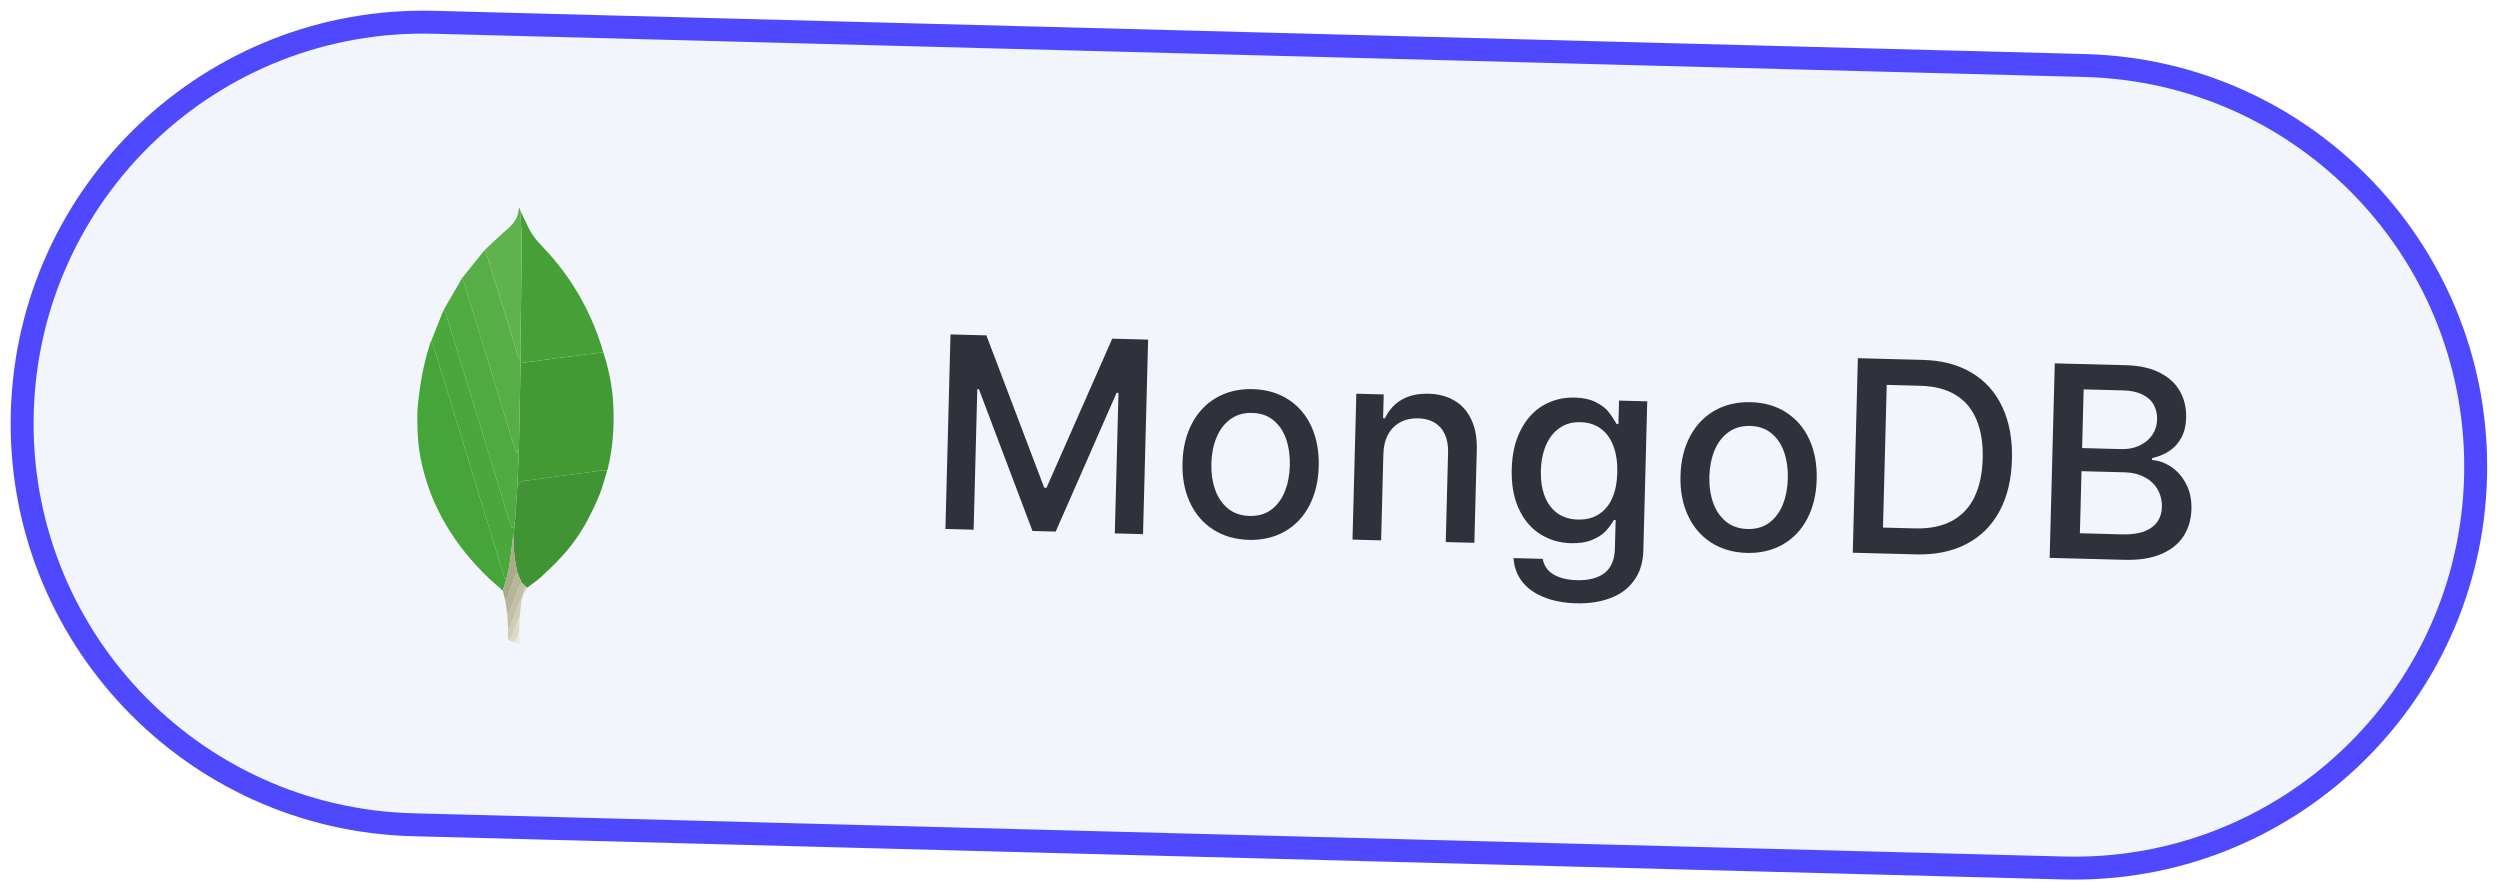
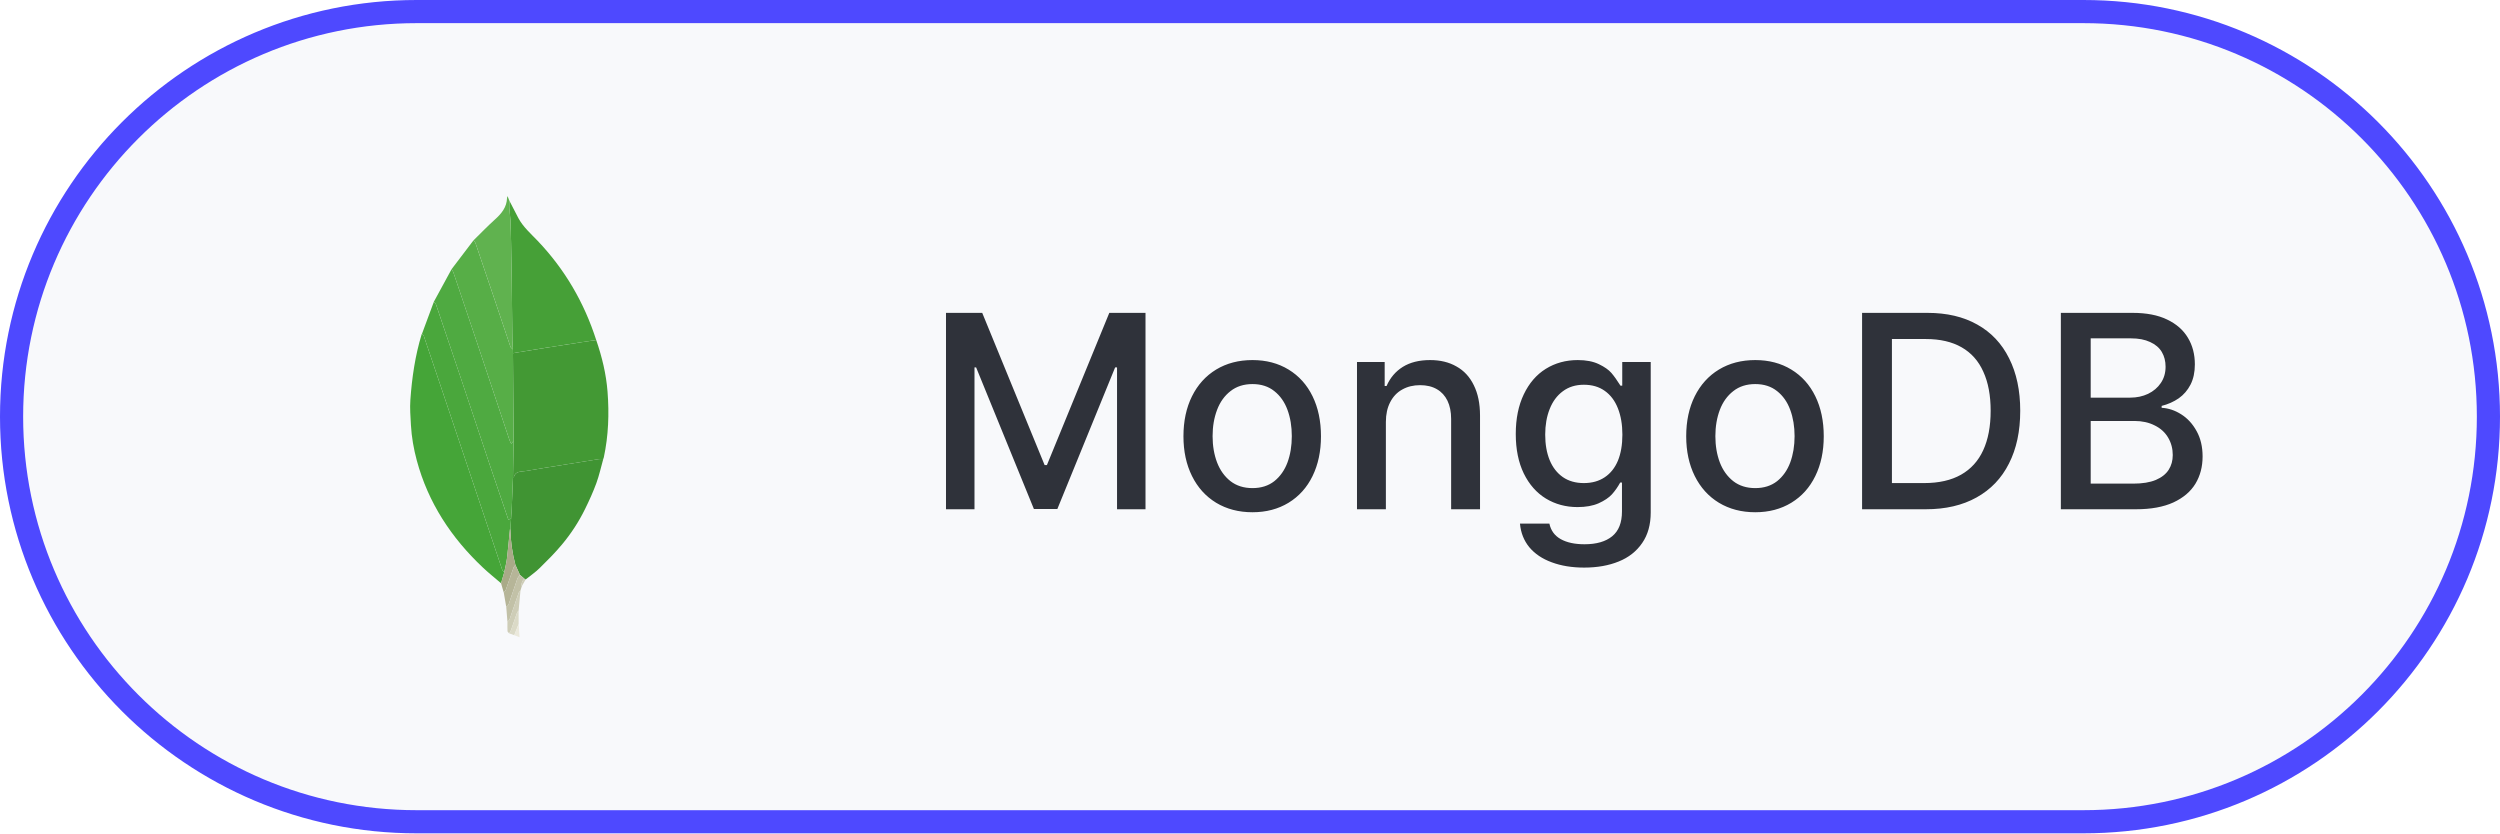
- <svg xmlns="http://www.w3.org/2000/svg" width="109" height="39" viewBox="0 0 109 39" fill="none">
-   <rect x="1.429" y="0.513" width="107" height="35" rx="17.5" transform="rotate(1.50021 1.42924 0.512919)" fill="#F3F5FC" />
-   <rect x="1.429" y="0.513" width="107" height="35" rx="17.5" transform="rotate(1.50021 1.42924 0.512919)" stroke="#4E49FF" />
-   <path fill-rule="evenodd" clip-rule="evenodd" d="M26.305 15.359C26.537 16.09 26.698 16.835 26.737 17.605C26.786 18.558 26.728 19.503 26.502 20.434C26.496 20.46 26.484 20.483 26.475 20.508C26.412 20.507 26.348 20.497 26.286 20.505C25.764 20.573 25.242 20.644 24.721 20.715C24.181 20.788 23.641 20.857 23.103 20.936C22.912 20.964 22.678 20.919 22.594 21.179C22.592 21.187 22.57 21.187 22.557 21.191L22.624 19.622L22.697 15.833L22.948 15.797C23.36 15.74 23.77 15.683 24.182 15.629C24.672 15.564 25.164 15.501 25.655 15.438C25.871 15.41 26.088 15.385 26.305 15.359Z" fill="#439934" />
-   <path fill-rule="evenodd" clip-rule="evenodd" d="M21.921 25.754C21.663 25.52 21.395 25.296 21.148 25.051C19.82 23.731 18.864 22.193 18.421 20.358C18.299 19.853 18.223 19.341 18.207 18.822C18.196 18.459 18.177 18.092 18.212 17.732C18.305 16.774 18.469 15.827 18.774 14.91L18.79 14.889C18.817 14.926 18.855 14.959 18.868 15.001C19.122 15.817 19.373 16.634 19.623 17.451C20.409 20.02 21.194 22.588 21.981 25.156C21.997 25.206 22.039 25.248 22.069 25.294L21.921 25.754Z" fill="#45A538" />
-   <path fill-rule="evenodd" clip-rule="evenodd" d="M26.305 15.359C26.088 15.385 25.871 15.41 25.655 15.438C25.163 15.501 24.672 15.563 24.182 15.628C23.77 15.683 23.359 15.74 22.948 15.796L22.697 15.833L22.699 15.669C22.695 15.535 22.684 15.401 22.686 15.266C22.698 14.41 22.713 13.555 22.725 12.699C22.732 12.163 22.737 11.627 22.74 11.091C22.742 10.759 22.743 10.426 22.737 10.093C22.733 9.914 22.709 9.736 22.702 9.557C22.698 9.454 22.71 9.351 22.715 9.248C22.836 9.499 22.954 9.751 23.079 10C23.276 10.393 23.599 10.688 23.888 11.008C25.031 12.271 25.828 13.726 26.305 15.359Z" fill="#46A037" />
-   <path fill-rule="evenodd" clip-rule="evenodd" d="M22.557 21.191C22.57 21.187 22.592 21.186 22.594 21.179C22.678 20.919 22.912 20.964 23.102 20.936C23.641 20.857 24.181 20.788 24.72 20.715C25.242 20.644 25.764 20.573 26.286 20.505C26.348 20.497 26.412 20.507 26.474 20.508C26.368 20.852 26.282 21.205 26.15 21.539C26 21.917 25.821 22.286 25.632 22.648C25.349 23.186 25.002 23.69 24.6 24.146C24.291 24.499 23.948 24.824 23.604 25.144C23.414 25.321 23.192 25.464 22.985 25.622L22.933 25.584L22.748 25.417L22.563 24.982C22.442 24.477 22.382 23.959 22.385 23.44L22.391 23.352L22.428 22.974C22.44 22.845 22.455 22.716 22.464 22.587C22.497 22.121 22.526 21.656 22.557 21.191Z" fill="#409433" />
-   <path fill-rule="evenodd" clip-rule="evenodd" d="M22.557 21.191C22.526 21.656 22.496 22.121 22.464 22.587C22.456 22.716 22.44 22.845 22.428 22.974L22.307 23.016C22.062 22.228 21.817 21.448 21.578 20.666C21.182 19.373 20.791 18.077 20.396 16.784C20.076 15.739 19.755 14.696 19.43 13.653C19.415 13.604 19.369 13.565 19.337 13.522L20.139 12.136C20.164 12.182 20.198 12.225 20.213 12.275C20.54 13.331 20.864 14.388 21.188 15.445C21.607 16.82 22.024 18.197 22.444 19.573C22.46 19.628 22.489 19.679 22.516 19.741L22.624 19.621L22.557 21.191Z" fill="#4FAA41" />
-   <path fill-rule="evenodd" clip-rule="evenodd" d="M19.337 13.522C19.369 13.565 19.415 13.604 19.43 13.653C19.755 14.696 20.076 15.74 20.396 16.784C20.791 18.078 21.182 19.373 21.578 20.666C21.817 21.448 22.062 22.228 22.307 23.017L22.428 22.974L22.391 23.353L22.365 23.439C22.312 23.853 22.267 24.268 22.205 24.681C22.174 24.887 22.115 25.09 22.068 25.294C22.039 25.248 21.996 25.206 21.981 25.156C21.194 22.588 20.409 20.02 19.623 17.451C19.373 16.634 19.121 15.817 18.868 15.001C18.855 14.959 18.817 14.926 18.79 14.889L19.337 13.522Z" fill="#4AA73C" />
-   <path fill-rule="evenodd" clip-rule="evenodd" d="M22.623 19.622L22.516 19.741C22.489 19.679 22.46 19.628 22.443 19.573C22.024 18.197 21.607 16.82 21.187 15.445C20.864 14.388 20.539 13.331 20.212 12.275C20.197 12.226 20.164 12.182 20.138 12.136L21.117 10.916C21.146 10.957 21.187 10.993 21.201 11.039C21.444 11.814 21.684 12.591 21.922 13.367C22.145 14.093 22.364 14.819 22.59 15.544C22.605 15.592 22.661 15.628 22.698 15.67L22.696 15.833C22.672 17.096 22.648 18.359 22.623 19.622Z" fill="#57AE47" />
-   <path fill-rule="evenodd" clip-rule="evenodd" d="M22.699 15.669C22.662 15.628 22.605 15.592 22.59 15.544C22.365 14.819 22.145 14.093 21.923 13.367C21.684 12.59 21.444 11.814 21.202 11.038C21.187 10.993 21.146 10.957 21.117 10.916C21.433 10.623 21.739 10.319 22.066 10.04C22.357 9.792 22.593 9.524 22.614 9.121C22.615 9.105 22.624 9.088 22.639 9.042L22.715 9.248C22.71 9.351 22.698 9.454 22.702 9.557C22.709 9.736 22.733 9.914 22.736 10.093C22.743 10.425 22.741 10.758 22.739 11.091C22.736 11.627 22.732 12.163 22.724 12.699C22.712 13.555 22.697 14.41 22.685 15.266C22.683 15.401 22.694 15.535 22.699 15.669Z" fill="#60B24F" />
-   <path fill-rule="evenodd" clip-rule="evenodd" d="M22.068 25.294C22.114 25.09 22.174 24.887 22.204 24.68C22.266 24.268 22.312 23.853 22.364 23.439L22.375 23.438L22.385 23.44C22.382 23.959 22.441 24.477 22.562 24.982C22.534 25.018 22.494 25.049 22.479 25.09C22.357 25.407 22.241 25.727 22.119 26.044C22.102 26.087 22.058 26.12 22.026 26.158L21.92 25.754L22.068 25.294Z" fill="#A9AA88" />
-   <path fill-rule="evenodd" clip-rule="evenodd" d="M22.027 26.158C22.058 26.12 22.103 26.087 22.119 26.044C22.242 25.727 22.358 25.407 22.479 25.09C22.495 25.049 22.534 25.018 22.563 24.982L22.748 25.418C22.708 25.472 22.653 25.52 22.63 25.581L22.225 26.673C22.209 26.717 22.155 26.747 22.119 26.783L22.027 26.158Z" fill="#B6B598" />
-   <path fill-rule="evenodd" clip-rule="evenodd" d="M22.118 26.783C22.155 26.747 22.208 26.717 22.225 26.673L22.629 25.58C22.652 25.52 22.707 25.471 22.747 25.418L22.933 25.584C22.839 25.673 22.785 25.776 22.812 25.909L22.75 26.096C22.723 26.128 22.684 26.155 22.67 26.192C22.529 26.564 22.394 26.938 22.252 27.31C22.234 27.357 22.187 27.393 22.153 27.434C22.142 27.217 22.13 27 22.118 26.783Z" fill="#C2C1A7" />
-   <path fill-rule="evenodd" clip-rule="evenodd" d="M22.154 27.434C22.187 27.393 22.235 27.357 22.253 27.31C22.395 26.938 22.529 26.564 22.67 26.192C22.684 26.155 22.723 26.128 22.75 26.096L22.648 26.96C22.626 26.984 22.595 27.005 22.584 27.033C22.487 27.283 22.396 27.535 22.299 27.785C22.279 27.836 22.243 27.881 22.213 27.929C22.19 27.896 22.146 27.863 22.145 27.83C22.141 27.698 22.15 27.566 22.154 27.434Z" fill="#CECDB7" />
-   <path fill-rule="evenodd" clip-rule="evenodd" d="M22.214 27.929C22.243 27.881 22.28 27.836 22.3 27.784C22.396 27.535 22.488 27.283 22.584 27.033C22.595 27.005 22.626 26.984 22.648 26.96L22.635 27.529L22.432 28.012L22.214 27.929Z" fill="#DBDAC7" />
-   <path fill-rule="evenodd" clip-rule="evenodd" d="M22.432 28.012L22.635 27.529L22.659 28.107L22.432 28.012Z" fill="#EBE9DC" />
-   <path fill-rule="evenodd" clip-rule="evenodd" d="M22.813 25.909C22.786 25.776 22.839 25.673 22.933 25.585L22.985 25.622L22.813 25.909Z" fill="#CECDB7" />
-   <path fill-rule="evenodd" clip-rule="evenodd" d="M22.386 23.44L22.375 23.438L22.365 23.439L22.392 23.353L22.386 23.44Z" fill="#4FAA41" />
-   <path d="M43.006 14.622L45.528 21.264L45.628 21.267L48.494 14.766L50.058 14.807L49.836 23.288L48.606 23.256L48.766 17.129L48.684 17.127L46.029 23.177L45.016 23.15L42.681 16.97L42.61 16.968L42.45 23.095L41.22 23.062L41.442 14.581L43.006 14.622ZM54.452 23.538C53.858 23.522 53.339 23.372 52.893 23.087C52.451 22.802 52.113 22.408 51.88 21.905C51.647 21.403 51.539 20.828 51.556 20.18C51.574 19.524 51.712 18.951 51.971 18.461C52.23 17.972 52.587 17.596 53.043 17.335C53.504 17.073 54.03 16.95 54.624 16.966C55.214 16.981 55.729 17.132 56.171 17.417C56.613 17.702 56.949 18.096 57.178 18.598C57.407 19.1 57.513 19.679 57.496 20.335C57.479 20.983 57.343 21.552 57.088 22.042C56.833 22.532 56.477 22.907 56.021 23.169C55.564 23.43 55.041 23.553 54.452 23.538ZM54.479 22.495C54.854 22.505 55.171 22.414 55.43 22.221C55.689 22.025 55.886 21.76 56.019 21.428C56.153 21.091 56.226 20.714 56.236 20.296C56.248 19.879 56.195 19.498 56.079 19.155C55.963 18.812 55.78 18.538 55.532 18.332C55.283 18.122 54.972 18.012 54.597 18.003C54.222 17.993 53.903 18.086 53.64 18.282C53.377 18.475 53.177 18.739 53.039 19.076C52.901 19.412 52.827 19.789 52.816 20.207C52.805 20.625 52.859 21.005 52.979 21.348C53.099 21.687 53.286 21.962 53.538 22.172C53.791 22.378 54.104 22.485 54.479 22.495ZM60.217 23.56L58.969 23.527L59.136 17.166L60.33 17.197L60.303 18.234L60.385 18.236C60.551 17.885 60.792 17.616 61.11 17.429C61.431 17.242 61.826 17.154 62.295 17.167C62.732 17.178 63.108 17.28 63.424 17.472C63.743 17.66 63.986 17.936 64.153 18.3C64.323 18.664 64.401 19.104 64.388 19.619L64.282 23.666L63.034 23.634L63.136 19.733C63.144 19.428 63.098 19.165 62.998 18.944C62.899 18.722 62.751 18.552 62.555 18.434C62.359 18.311 62.118 18.247 61.833 18.239C61.544 18.232 61.287 18.287 61.061 18.406C60.835 18.522 60.657 18.699 60.525 18.938C60.394 19.172 60.324 19.456 60.315 19.788L60.217 23.56ZM68.712 26.303C68.185 26.289 67.72 26.201 67.318 26.038C66.916 25.879 66.599 25.654 66.368 25.362C66.142 25.071 66.016 24.728 65.991 24.332L67.262 24.366C67.317 24.664 67.473 24.891 67.731 25.046C67.992 25.201 68.334 25.285 68.756 25.296C69.271 25.309 69.672 25.204 69.96 24.982C70.247 24.759 70.397 24.405 70.409 23.921L70.442 22.673L70.366 22.671C70.256 22.86 70.132 23.026 69.995 23.171C69.859 23.312 69.664 23.436 69.411 23.543C69.158 23.646 68.852 23.692 68.493 23.683C67.989 23.67 67.538 23.535 67.138 23.278C66.742 23.022 66.433 22.652 66.212 22.169C65.994 21.687 65.894 21.116 65.911 20.456C65.928 19.796 66.058 19.229 66.301 18.755C66.544 18.276 66.87 17.918 67.279 17.678C67.692 17.435 68.156 17.32 68.671 17.334C69.03 17.343 69.332 17.41 69.575 17.533C69.817 17.657 69.996 17.789 70.109 17.928C70.223 18.068 70.349 18.255 70.487 18.489L70.563 18.491L70.59 17.466L71.82 17.498L71.65 24C71.636 24.523 71.502 24.959 71.246 25.308C70.991 25.661 70.646 25.918 70.212 26.078C69.778 26.243 69.278 26.318 68.712 26.303ZM68.796 22.653C69.147 22.663 69.45 22.587 69.704 22.425C69.959 22.264 70.154 22.03 70.291 21.725C70.428 21.416 70.502 21.043 70.514 20.606C70.525 20.172 70.471 19.792 70.35 19.464C70.23 19.133 70.047 18.876 69.802 18.694C69.561 18.512 69.262 18.416 68.907 18.407C68.552 18.397 68.246 18.483 67.992 18.664C67.737 18.841 67.541 19.092 67.403 19.417C67.266 19.737 67.192 20.105 67.181 20.518C67.17 20.936 67.225 21.305 67.346 21.625C67.466 21.941 67.649 22.19 67.894 22.372C68.14 22.55 68.44 22.644 68.796 22.653ZM76.164 24.107C75.57 24.091 75.051 23.941 74.605 23.655C74.163 23.37 73.826 22.977 73.593 22.474C73.36 21.972 73.252 21.396 73.269 20.748C73.286 20.092 73.424 19.52 73.683 19.03C73.942 18.541 74.299 18.165 74.756 17.903C75.216 17.642 75.743 17.519 76.336 17.535C76.926 17.55 77.442 17.7 77.883 17.985C78.325 18.27 78.661 18.664 78.89 19.166C79.119 19.669 79.225 20.248 79.208 20.904C79.191 21.552 79.055 22.121 78.8 22.61C78.545 23.1 78.189 23.476 77.733 23.737C77.277 23.999 76.754 24.122 76.164 24.107ZM76.191 23.064C76.566 23.074 76.883 22.982 77.142 22.79C77.401 22.593 77.598 22.329 77.732 21.996C77.865 21.66 77.938 21.283 77.949 20.865C77.96 20.447 77.907 20.067 77.791 19.724C77.675 19.381 77.493 19.106 77.244 18.901C76.996 18.691 76.684 18.581 76.309 18.571C75.934 18.561 75.615 18.655 75.352 18.851C75.089 19.043 74.889 19.308 74.751 19.644C74.613 19.98 74.539 20.358 74.528 20.775C74.517 21.193 74.572 21.574 74.692 21.917C74.812 22.256 74.998 22.53 75.25 22.74C75.503 22.946 75.817 23.054 76.191 23.064ZM81.431 24.116L81.46 22.985L83.487 23.038C84.128 23.055 84.664 22.948 85.096 22.717C85.528 22.486 85.855 22.143 86.078 21.688C86.305 21.228 86.427 20.663 86.445 19.991C86.462 19.328 86.372 18.762 86.173 18.296C85.978 17.826 85.675 17.466 85.263 17.217C84.856 16.968 84.343 16.836 83.726 16.82L81.577 16.763L81.606 15.633L83.832 15.691C84.664 15.713 85.374 15.899 85.963 16.251C86.555 16.602 87.001 17.101 87.301 17.745C87.604 18.39 87.745 19.15 87.722 20.025C87.699 20.907 87.517 21.663 87.176 22.291C86.839 22.919 86.36 23.395 85.738 23.718C85.12 24.042 84.385 24.193 83.534 24.171L81.431 24.116ZM82.069 24.132L80.781 24.099L81.003 15.617L82.291 15.651L82.069 24.132ZM89.588 15.842L92.692 15.923C93.282 15.939 93.773 16.047 94.166 16.249C94.564 16.451 94.857 16.722 95.048 17.063C95.238 17.4 95.328 17.786 95.316 18.219C95.308 18.555 95.237 18.844 95.106 19.087C94.975 19.326 94.8 19.519 94.581 19.665C94.362 19.808 94.113 19.911 93.834 19.974L93.832 20.056C94.125 20.079 94.403 20.18 94.668 20.359C94.937 20.538 95.153 20.786 95.317 21.103C95.481 21.416 95.557 21.783 95.546 22.205C95.534 22.646 95.421 23.036 95.205 23.374C94.989 23.709 94.664 23.97 94.229 24.158C93.794 24.342 93.257 24.425 92.616 24.408L89.365 24.323L89.588 15.842ZM92.516 23.298C92.915 23.308 93.242 23.264 93.499 23.166C93.755 23.063 93.945 22.921 94.067 22.741C94.189 22.56 94.253 22.349 94.259 22.107C94.266 21.834 94.206 21.582 94.08 21.352C93.953 21.122 93.764 20.941 93.513 20.81C93.263 20.674 92.974 20.602 92.646 20.593L90.754 20.544L90.683 23.25L92.516 23.298ZM92.485 19.581C92.77 19.588 93.029 19.541 93.262 19.437C93.499 19.33 93.687 19.179 93.825 18.983C93.967 18.788 94.041 18.555 94.049 18.286C94.055 18.044 94.006 17.829 93.901 17.643C93.797 17.456 93.632 17.31 93.409 17.202C93.189 17.091 92.915 17.031 92.587 17.022L90.847 16.977L90.78 19.536L92.485 19.581Z" fill="#2F323A" />
+ <svg xmlns="http://www.w3.org/2000/svg" width="108" height="36" viewBox="0 0 108 36" fill="none">
+   <rect x="0.5" y="0.5" width="107" height="35" rx="17.5" fill="#F8F9FB" />
+   <rect x="0.5" y="0.5" width="107" height="35" rx="17.5" stroke="#4E49FF" />
+   <path fill-rule="evenodd" clip-rule="evenodd" d="M25.756 14.689C26.006 15.415 26.187 16.155 26.246 16.923C26.32 17.875 26.286 18.821 26.085 19.758C26.08 19.784 26.069 19.808 26.06 19.833C25.997 19.833 25.933 19.825 25.871 19.835C25.351 19.916 24.831 20.001 24.312 20.085C23.774 20.172 23.236 20.256 22.7 20.349C22.51 20.382 22.275 20.343 22.198 20.605C22.196 20.613 22.174 20.614 22.162 20.618L22.188 19.047L22.161 15.258L22.411 15.215C22.821 15.148 23.23 15.08 23.64 15.015C24.129 14.937 24.618 14.862 25.107 14.786C25.323 14.752 25.539 14.722 25.756 14.689Z" fill="#439934" />
+   <path fill-rule="evenodd" clip-rule="evenodd" d="M21.645 25.196C21.381 24.969 21.108 24.752 20.855 24.513C19.493 23.228 18.497 21.716 18.006 19.893C17.871 19.392 17.781 18.882 17.752 18.363C17.732 18.001 17.702 17.634 17.728 17.274C17.796 16.314 17.935 15.363 18.216 14.438L18.232 14.417C18.259 14.453 18.299 14.485 18.312 14.526C18.587 15.336 18.86 16.146 19.131 16.956C19.984 19.503 20.836 22.05 21.69 24.597C21.707 24.646 21.75 24.687 21.781 24.732L21.645 25.196Z" fill="#45A538" />
+   <path fill-rule="evenodd" clip-rule="evenodd" d="M25.756 14.689C25.54 14.722 25.323 14.752 25.108 14.786C24.618 14.861 24.129 14.937 23.64 15.014C23.23 15.08 22.821 15.148 22.412 15.215L22.161 15.258L22.159 15.094C22.151 14.96 22.137 14.826 22.135 14.692C22.125 13.836 22.118 12.98 22.107 12.124C22.101 11.588 22.091 11.053 22.08 10.517C22.073 10.184 22.066 9.851 22.051 9.519C22.043 9.34 22.014 9.163 22.002 8.984C21.996 8.881 22.005 8.778 22.007 8.675C22.134 8.922 22.259 9.171 22.391 9.417C22.598 9.805 22.928 10.091 23.226 10.403C24.401 11.636 25.236 13.07 25.756 14.689Z" fill="#46A037" />
+   <path fill-rule="evenodd" clip-rule="evenodd" d="M22.162 20.618C22.174 20.614 22.196 20.612 22.198 20.605C22.275 20.342 22.51 20.382 22.7 20.349C23.236 20.256 23.774 20.172 24.311 20.085C24.831 20.001 25.351 19.916 25.871 19.834C25.933 19.825 25.997 19.833 26.06 19.833C25.963 20.18 25.886 20.534 25.763 20.871C25.623 21.254 25.453 21.627 25.273 21.993C25.004 22.54 24.671 23.052 24.281 23.519C23.981 23.88 23.647 24.213 23.312 24.542C23.127 24.724 22.908 24.872 22.705 25.036L22.653 25L22.463 24.838L22.267 24.408C22.133 23.906 22.059 23.39 22.049 22.87L22.052 22.783L22.079 22.404C22.088 22.274 22.1 22.145 22.105 22.015C22.125 21.549 22.143 21.084 22.162 20.618Z" fill="#409433" />
+   <path fill-rule="evenodd" clip-rule="evenodd" d="M22.162 20.618C22.144 21.084 22.126 21.549 22.106 22.016C22.101 22.145 22.089 22.274 22.08 22.404L21.961 22.449C21.695 21.668 21.43 20.894 21.17 20.119C20.74 18.836 20.316 17.552 19.886 16.269C19.54 15.233 19.191 14.198 18.84 13.164C18.823 13.116 18.776 13.078 18.743 13.035L19.508 11.629C19.534 11.674 19.569 11.717 19.586 11.766C19.94 12.813 20.293 13.861 20.643 14.909C21.099 16.274 21.552 17.639 22.007 19.003C22.025 19.058 22.055 19.108 22.084 19.169L22.188 19.047L22.162 20.618Z" fill="#4FAA41" />
+   <path fill-rule="evenodd" clip-rule="evenodd" d="M18.743 13.036C18.776 13.078 18.823 13.116 18.839 13.165C19.191 14.198 19.539 15.233 19.886 16.269C20.315 17.552 20.74 18.836 21.169 20.119C21.429 20.894 21.695 21.668 21.96 22.449L22.08 22.404L22.053 22.783L22.029 22.87C21.987 23.285 21.952 23.701 21.902 24.116C21.876 24.323 21.822 24.527 21.781 24.732C21.75 24.687 21.707 24.647 21.69 24.597C20.836 22.05 19.984 19.503 19.131 16.956C18.86 16.146 18.587 15.336 18.312 14.526C18.298 14.485 18.259 14.453 18.231 14.417L18.743 13.036Z" fill="#4AA73C" />
+   <path fill-rule="evenodd" clip-rule="evenodd" d="M22.188 19.047L22.083 19.169C22.055 19.108 22.025 19.058 22.007 19.003C21.551 17.639 21.098 16.274 20.643 14.91C20.292 13.861 19.94 12.813 19.585 11.766C19.569 11.717 19.534 11.674 19.508 11.629L20.454 10.384C20.484 10.424 20.526 10.46 20.542 10.505C20.804 11.273 21.065 12.043 21.323 12.814C21.565 13.533 21.803 14.253 22.048 14.972C22.064 15.02 22.121 15.054 22.159 15.095L22.161 15.258C22.17 16.521 22.179 17.784 22.188 19.047Z" fill="#57AE47" />
+   <path fill-rule="evenodd" clip-rule="evenodd" d="M22.16 15.094C22.121 15.054 22.064 15.02 22.048 14.972C21.803 14.253 21.565 13.533 21.324 12.813C21.065 12.043 20.805 11.273 20.542 10.504C20.526 10.459 20.484 10.424 20.454 10.384C20.762 10.083 21.06 9.771 21.38 9.483C21.664 9.228 21.893 8.954 21.904 8.551C21.904 8.534 21.913 8.518 21.926 8.471L22.007 8.675C22.005 8.778 21.996 8.881 22.003 8.984C22.015 9.162 22.043 9.34 22.051 9.519C22.066 9.851 22.074 10.184 22.08 10.517C22.091 11.053 22.101 11.588 22.108 12.124C22.118 12.98 22.125 13.836 22.136 14.692C22.137 14.826 22.151 14.96 22.16 15.094Z" fill="#60B24F" />
+   <path fill-rule="evenodd" clip-rule="evenodd" d="M21.78 24.732C21.822 24.527 21.876 24.323 21.901 24.115C21.952 23.701 21.987 23.285 22.028 22.87L22.039 22.869L22.049 22.87C22.059 23.39 22.133 23.906 22.267 24.408C22.239 24.444 22.2 24.476 22.186 24.517C22.072 24.837 21.965 25.16 21.851 25.481C21.835 25.524 21.792 25.558 21.761 25.597L21.645 25.196L21.78 24.732Z" fill="#A9AA88" />
+   <path fill-rule="evenodd" clip-rule="evenodd" d="M21.762 25.597C21.792 25.559 21.836 25.524 21.851 25.481C21.966 25.16 22.073 24.838 22.186 24.517C22.201 24.476 22.239 24.444 22.267 24.408L22.463 24.838C22.424 24.893 22.371 24.943 22.349 25.004L21.974 26.107C21.958 26.151 21.906 26.182 21.87 26.22L21.762 25.597Z" fill="#B6B598" />
+   <path fill-rule="evenodd" clip-rule="evenodd" d="M21.87 26.22C21.906 26.182 21.958 26.151 21.974 26.107L22.349 25.004C22.371 24.943 22.424 24.893 22.463 24.838L22.653 25C22.561 25.091 22.51 25.195 22.541 25.328L22.483 25.516C22.457 25.549 22.419 25.577 22.406 25.614C22.275 25.989 22.15 26.367 22.018 26.742C22.001 26.79 21.955 26.827 21.922 26.869C21.905 26.652 21.887 26.436 21.87 26.22Z" fill="#C2C1A7" />
+   <path fill-rule="evenodd" clip-rule="evenodd" d="M21.922 26.869C21.955 26.827 22.001 26.79 22.018 26.742C22.15 26.367 22.275 25.989 22.406 25.614C22.419 25.577 22.457 25.549 22.484 25.516L22.404 26.383C22.383 26.407 22.352 26.429 22.342 26.457C22.252 26.709 22.167 26.964 22.077 27.216C22.059 27.268 22.023 27.314 21.995 27.362C21.971 27.33 21.926 27.299 21.924 27.265C21.916 27.134 21.922 27.001 21.922 26.869Z" fill="#CECDB7" />
+   <path fill-rule="evenodd" clip-rule="evenodd" d="M21.995 27.362C22.023 27.314 22.059 27.268 22.077 27.216C22.168 26.964 22.252 26.71 22.342 26.457C22.352 26.429 22.383 26.407 22.404 26.383L22.406 26.952L22.216 27.44L21.995 27.362Z" fill="#DBDAC7" />
+   <path fill-rule="evenodd" clip-rule="evenodd" d="M22.216 27.44L22.406 26.952L22.445 27.529L22.216 27.44Z" fill="#EBE9DC" />
+   <path fill-rule="evenodd" clip-rule="evenodd" d="M22.541 25.328C22.511 25.195 22.561 25.091 22.653 25L22.706 25.036L22.541 25.328Z" fill="#CECDB7" />
+   <path fill-rule="evenodd" clip-rule="evenodd" d="M22.049 22.871L22.039 22.869L22.028 22.87L22.052 22.783L22.049 22.871Z" fill="#4FAA41" />
+   <path d="M42.432 13.516L45.127 20.09H45.227L47.922 13.516H49.486V22H48.256V15.871H48.174L45.678 21.988H44.664L42.168 15.871H42.098V22H40.867V13.516H42.432ZM54.107 22.129C53.513 22.129 52.99 21.992 52.537 21.719C52.088 21.445 51.74 21.061 51.494 20.564C51.248 20.068 51.125 19.496 51.125 18.848C51.125 18.191 51.248 17.615 51.494 17.119C51.74 16.623 52.088 16.238 52.537 15.965C52.99 15.691 53.513 15.555 54.107 15.555C54.697 15.555 55.217 15.691 55.666 15.965C56.115 16.238 56.461 16.623 56.703 17.119C56.945 17.615 57.066 18.191 57.066 18.848C57.066 19.496 56.945 20.068 56.703 20.564C56.461 21.061 56.115 21.445 55.666 21.719C55.217 21.992 54.697 22.129 54.107 22.129ZM54.107 21.086C54.482 21.086 54.797 20.986 55.05 20.787C55.304 20.584 55.494 20.314 55.619 19.979C55.744 19.639 55.806 19.26 55.806 18.842C55.806 18.424 55.744 18.045 55.619 17.705C55.494 17.365 55.304 17.096 55.05 16.896C54.797 16.693 54.482 16.592 54.107 16.592C53.732 16.592 53.416 16.693 53.158 16.896C52.9 17.096 52.707 17.365 52.578 17.705C52.449 18.045 52.384 18.424 52.384 18.842C52.384 19.26 52.449 19.639 52.578 19.979C52.707 20.314 52.9 20.584 53.158 20.787C53.416 20.986 53.732 21.086 54.107 21.086ZM59.87 22H58.622V15.637H59.818V16.674H59.9C60.056 16.318 60.29 16.043 60.603 15.848C60.919 15.652 61.312 15.555 61.781 15.555C62.218 15.555 62.597 15.646 62.917 15.83C63.242 16.01 63.492 16.279 63.667 16.639C63.847 16.998 63.937 17.436 63.937 17.951V22H62.689V18.098C62.689 17.793 62.636 17.531 62.531 17.312C62.425 17.094 62.273 16.928 62.074 16.814C61.874 16.697 61.632 16.639 61.347 16.639C61.058 16.639 60.802 16.701 60.579 16.826C60.357 16.947 60.183 17.129 60.058 17.371C59.933 17.609 59.87 17.895 59.87 18.227V22ZM68.434 24.52C67.907 24.52 67.44 24.443 67.034 24.291C66.628 24.143 66.306 23.926 66.067 23.641C65.833 23.355 65.698 23.016 65.663 22.621H66.934C66.997 22.918 67.159 23.141 67.421 23.289C67.686 23.438 68.03 23.512 68.452 23.512C68.968 23.512 69.366 23.396 69.647 23.166C69.929 22.936 70.069 22.578 70.069 22.094V20.846H69.993C69.888 21.037 69.769 21.207 69.636 21.355C69.503 21.5 69.311 21.629 69.061 21.742C68.811 21.852 68.507 21.906 68.147 21.906C67.644 21.906 67.188 21.783 66.782 21.537C66.38 21.291 66.061 20.93 65.827 20.453C65.597 19.977 65.481 19.408 65.481 18.748C65.481 18.088 65.597 17.518 65.827 17.037C66.058 16.553 66.374 16.186 66.776 15.935C67.183 15.682 67.644 15.555 68.159 15.555C68.519 15.555 68.821 15.613 69.067 15.73C69.313 15.848 69.495 15.975 69.612 16.111C69.73 16.248 69.86 16.432 70.005 16.662H70.081V15.637H71.311V22.141C71.311 22.664 71.188 23.104 70.942 23.459C70.696 23.818 70.358 24.084 69.929 24.256C69.499 24.432 69.001 24.52 68.434 24.52ZM68.423 20.869C68.774 20.869 69.075 20.785 69.325 20.617C69.575 20.449 69.765 20.211 69.894 19.902C70.022 19.59 70.087 19.215 70.087 18.777C70.087 18.344 70.022 17.965 69.894 17.641C69.765 17.312 69.575 17.061 69.325 16.885C69.079 16.709 68.778 16.621 68.423 16.621C68.067 16.621 67.765 16.715 67.515 16.902C67.265 17.086 67.075 17.342 66.946 17.67C66.817 17.994 66.753 18.363 66.753 18.777C66.753 19.195 66.817 19.562 66.946 19.879C67.075 20.191 67.265 20.436 67.515 20.611C67.765 20.783 68.067 20.869 68.423 20.869ZM75.827 22.129C75.233 22.129 74.71 21.992 74.257 21.719C73.807 21.445 73.46 21.061 73.213 20.564C72.967 20.068 72.844 19.496 72.844 18.848C72.844 18.191 72.967 17.615 73.213 17.119C73.46 16.623 73.807 16.238 74.257 15.965C74.71 15.691 75.233 15.555 75.827 15.555C76.417 15.555 76.936 15.691 77.385 15.965C77.835 16.238 78.18 16.623 78.422 17.119C78.665 17.615 78.786 18.191 78.786 18.848C78.786 19.496 78.665 20.068 78.422 20.564C78.18 21.061 77.835 21.445 77.385 21.719C76.936 21.992 76.417 22.129 75.827 22.129ZM75.827 21.086C76.202 21.086 76.516 20.986 76.77 20.787C77.024 20.584 77.213 20.314 77.338 19.979C77.463 19.639 77.526 19.26 77.526 18.842C77.526 18.424 77.463 18.045 77.338 17.705C77.213 17.365 77.024 17.096 76.77 16.896C76.516 16.693 76.202 16.592 75.827 16.592C75.452 16.592 75.135 16.693 74.878 16.896C74.62 17.096 74.426 17.365 74.297 17.705C74.169 18.045 74.104 18.424 74.104 18.842C74.104 19.26 74.169 19.639 74.297 19.979C74.426 20.314 74.62 20.584 74.878 20.787C75.135 20.986 75.452 21.086 75.827 21.086ZM81.092 22V20.869H83.119C83.76 20.869 84.293 20.748 84.719 20.506C85.145 20.264 85.463 19.912 85.674 19.451C85.889 18.986 85.996 18.418 85.996 17.746C85.996 17.082 85.891 16.52 85.68 16.059C85.473 15.594 85.16 15.242 84.743 15.004C84.328 14.766 83.813 14.646 83.196 14.646H81.045V13.516H83.272C84.104 13.516 84.819 13.684 85.416 14.02C86.018 14.355 86.477 14.842 86.793 15.479C87.114 16.115 87.274 16.871 87.274 17.746C87.274 18.629 87.112 19.389 86.787 20.025C86.467 20.662 86 21.15 85.387 21.49C84.778 21.83 84.047 22 83.196 22H81.092ZM81.731 22H80.442V13.516H81.731V22ZM89.029 13.516H92.135C92.725 13.516 93.219 13.611 93.617 13.803C94.019 13.994 94.32 14.258 94.519 14.594C94.719 14.926 94.818 15.309 94.818 15.742C94.818 16.078 94.756 16.369 94.631 16.615C94.506 16.857 94.336 17.055 94.121 17.207C93.906 17.355 93.66 17.465 93.383 17.535V17.617C93.676 17.633 93.957 17.727 94.227 17.898C94.5 18.07 94.723 18.312 94.894 18.625C95.066 18.934 95.152 19.299 95.152 19.721C95.152 20.162 95.049 20.555 94.842 20.898C94.635 21.238 94.316 21.508 93.887 21.707C93.457 21.902 92.922 22 92.281 22H89.029V13.516ZM92.152 20.893C92.551 20.893 92.877 20.84 93.131 20.734C93.385 20.625 93.57 20.479 93.687 20.295C93.805 20.111 93.863 19.898 93.863 19.656C93.863 19.383 93.797 19.133 93.664 18.906C93.531 18.68 93.338 18.504 93.084 18.379C92.83 18.25 92.539 18.186 92.211 18.186H90.318V20.893H92.152ZM92.023 17.178C92.308 17.178 92.566 17.123 92.797 17.014C93.031 16.9 93.215 16.744 93.348 16.545C93.484 16.346 93.553 16.111 93.553 15.842C93.553 15.6 93.498 15.387 93.389 15.203C93.279 15.02 93.111 14.877 92.885 14.775C92.662 14.67 92.387 14.617 92.058 14.617H90.318V17.178H92.023Z" fill="#2F323A" />
</svg>
